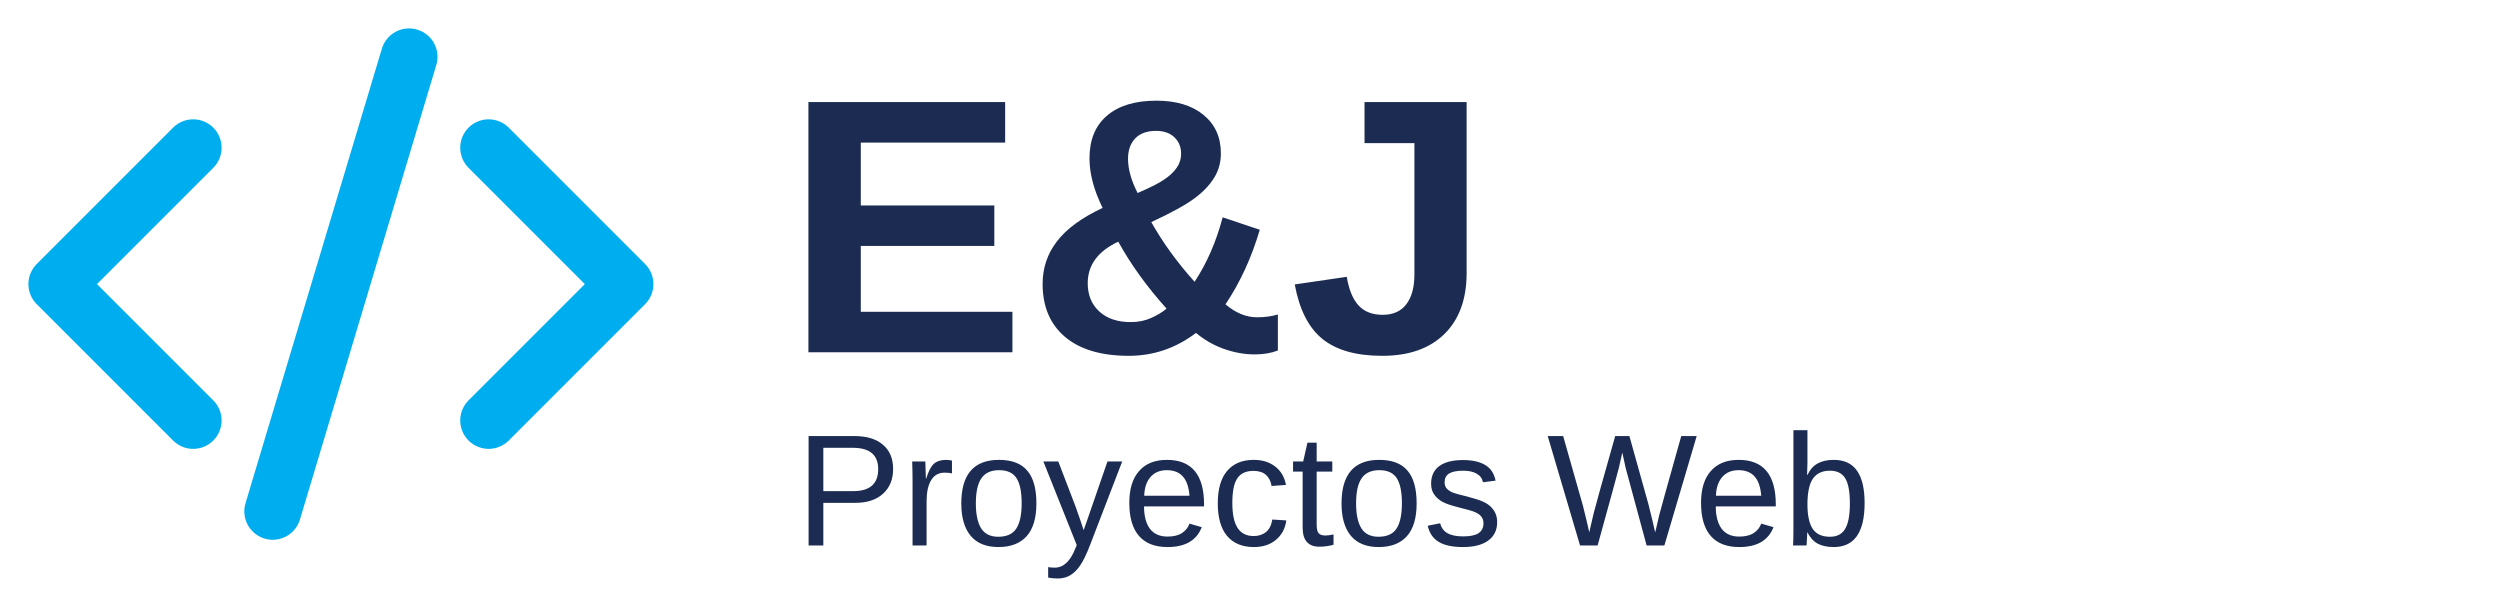
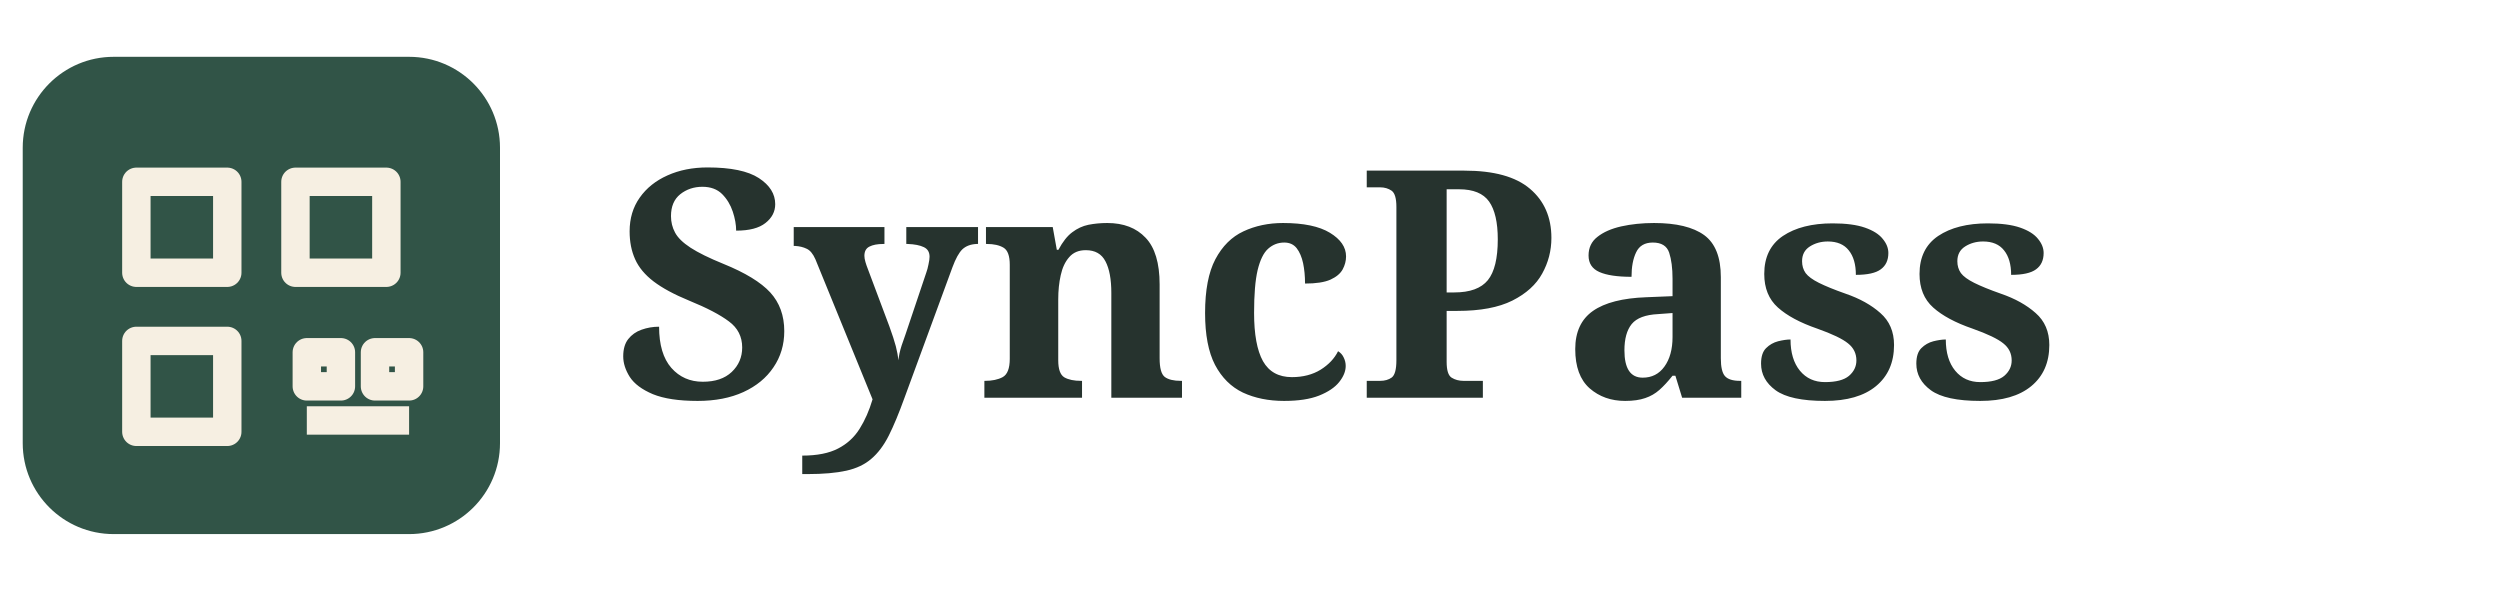
- <svg xmlns="http://www.w3.org/2000/svg" width="220" height="52" viewBox="0 0 220 52" role="img" aria-label="E&amp;J Proyectos Web">
-   <g fill="none" stroke="#00aeef" stroke-width="5" stroke-linecap="round" stroke-linejoin="round">
-     <path d="M17 13 5 25 17 37M43 13 55 25 43 37M36 5 24 45" />
-   </g>
-   <g fill="#1b2b52" font-family="Arial, sans-serif">
-     <text x="69" y="31" font-size="32" font-weight="700">E&amp;J</text>
-     <text x="70" y="48" font-size="14">Proyectos Web</text>
-   </g>
+ <svg xmlns="http://www.w3.org/2000/svg" width="220" height="52" viewBox="0 0 220 52" role="img" aria-label="SyncPass">
+   <rect x="2" y="5" width="42" height="42" rx="8" fill="#315447" />
+   <path d="M12 16h8v8h-8zm14 0h8v8h-8zM12 30h8v8h-8zm15 1h3v3h-3zm6 0h3v3h-3zm-6 6h9" fill="none" stroke="#f6efe2" stroke-width="2.5" stroke-linejoin="round" />
+   <text x="54" y="35" font-family="Georgia,serif" font-size="28" font-weight="700" fill="#26332e">SyncPass</text>
</svg>
